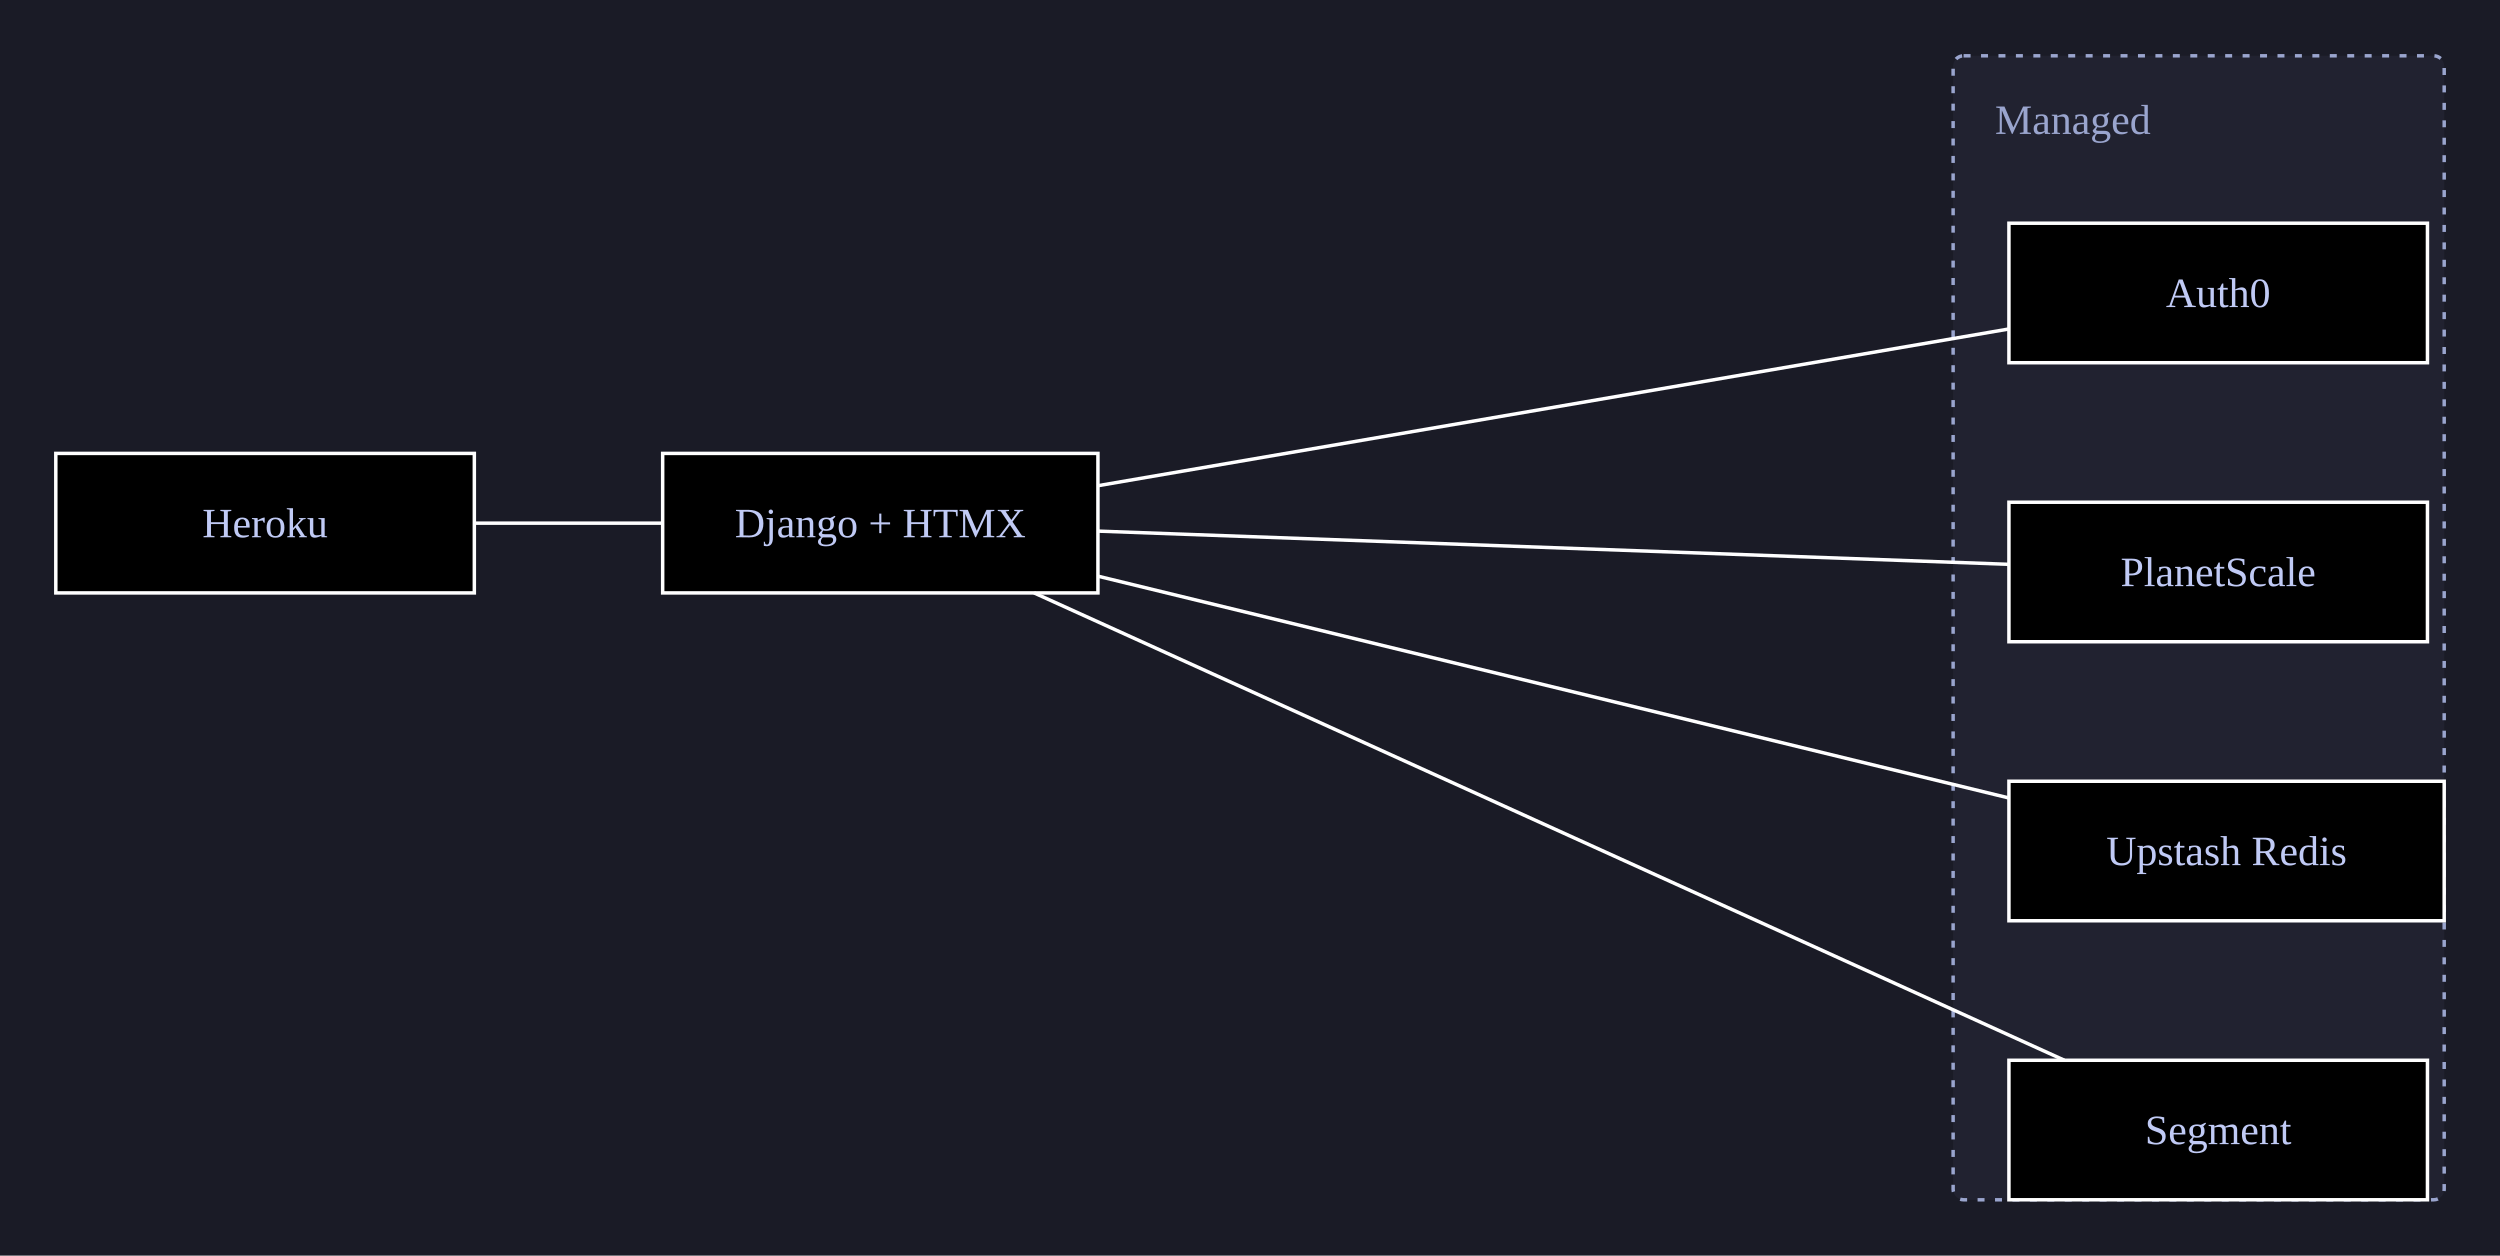
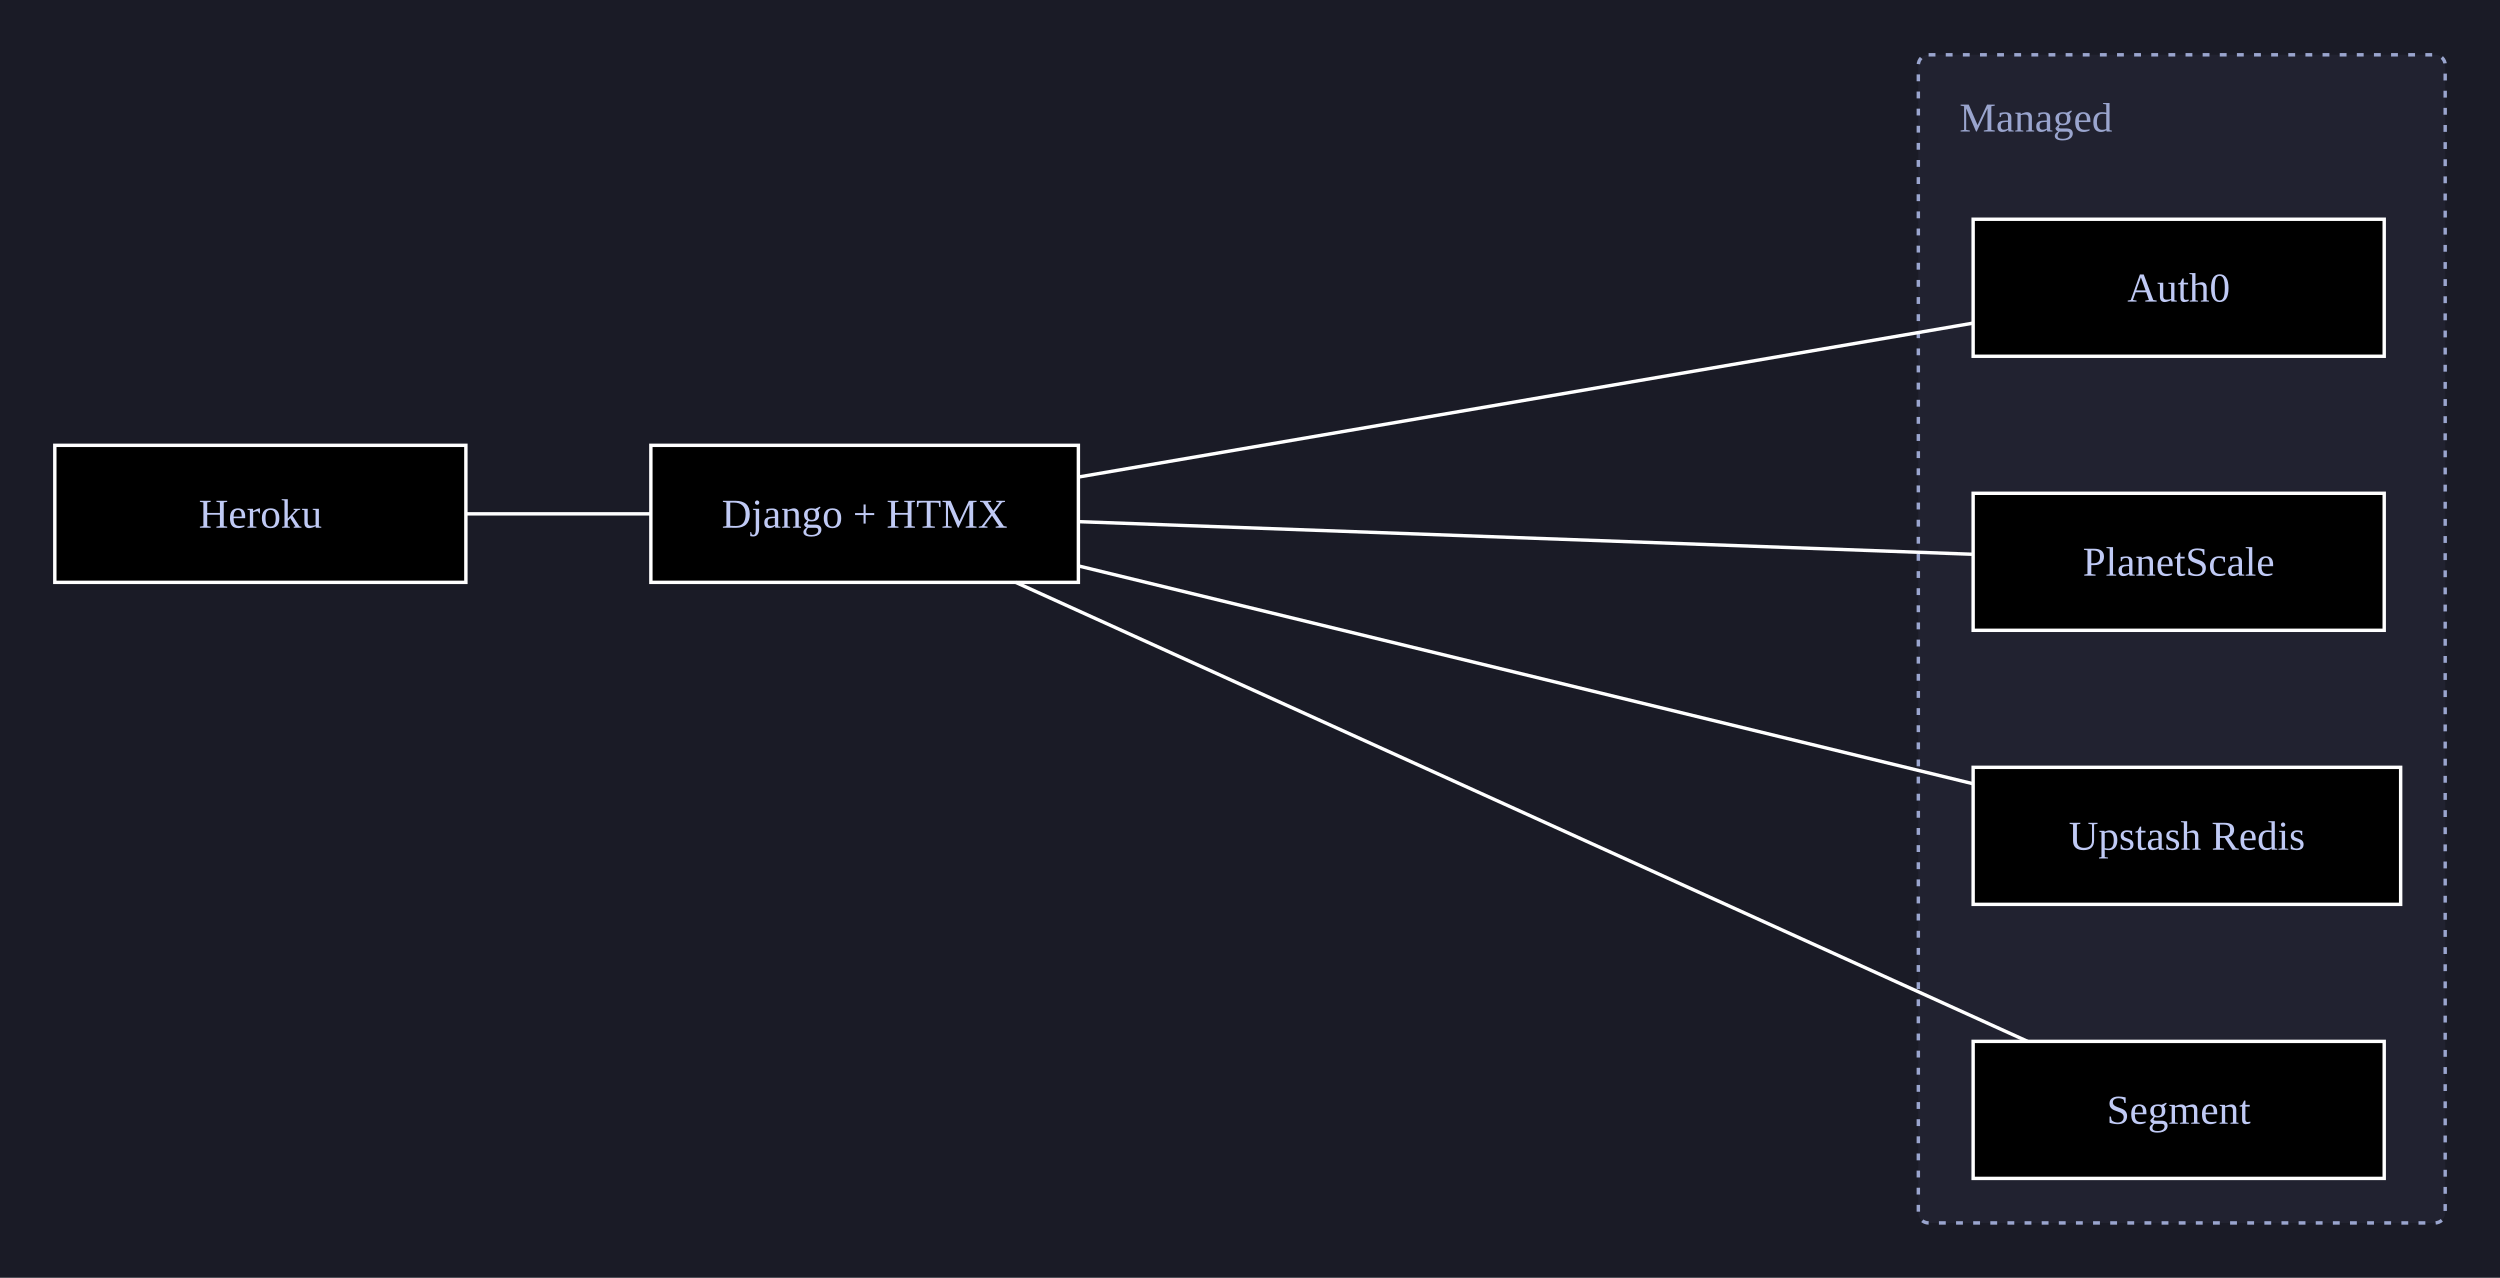
- <svg xmlns="http://www.w3.org/2000/svg" viewBox="0.00 0.00 716.80 360.00" width="716.80" height="360.00">
-   <rect x="0.00" y="0.00" width="716.80" height="360.00" fill="#1a1b26" />
+ <svg xmlns="http://www.w3.org/2000/svg" viewBox="0.00 0.00 729.80 373.00" width="729.80" height="373.00">
+   <rect x="0.00" y="0.00" width="729.80" height="373.00" fill="#1a1b26" />
  <g id="group-hosted" data-element-id="hosted" data-kind="group">
-     <rect x="560.00" y="16.00" width="140.80" height="328.00" rx="3.00" fill="#9aa5ce" fill-opacity="0.06" stroke="#9aa5ce" stroke-width="1.00" stroke-dasharray="2,3" />
+     <rect x="560.00" y="16.00" width="153.80" height="341.00" rx="3.00" fill="#9aa5ce" fill-opacity="0.06" stroke="#9aa5ce" stroke-width="1.00" stroke-dasharray="2,3" />
    <text x="572.00" y="38.40" text-anchor="start" fill="#9aa5ce">
      <tspan x="572.00" dy="0">Managed</tspan>
    </text>
  </g>
  <g id="node-app" data-element-id="app" data-kind="node">
    <rect x="190.00" y="130.00" width="124.80" height="40.00" rx="0.00" fill="#000000" stroke="#FFFFFF" />
    <text x="252.40" y="150.00" text-anchor="middle" dominant-baseline="central" fill="#c0caf5">
      <tspan x="252.40" dy="0">Django + HTMX</tspan>
    </text>
  </g>
  <g id="node-auth0" data-element-id="auth0" data-kind="node">
    <rect x="576.00" y="64.00" width="120.00" height="40.00" rx="0.00" fill="#000000" stroke="#FFFFFF" />
    <text x="636.00" y="84.00" text-anchor="middle" dominant-baseline="central" fill="#c0caf5">
      <tspan x="636.00" dy="0">Auth0</tspan>
    </text>
  </g>
  <g id="node-heroku" data-element-id="heroku" data-kind="node">
    <rect x="16.00" y="130.00" width="120.00" height="40.00" rx="0.00" fill="#000000" stroke="#FFFFFF" />
    <text x="76.00" y="150.00" text-anchor="middle" dominant-baseline="central" fill="#c0caf5">
      <tspan x="76.00" dy="0">Heroku</tspan>
    </text>
  </g>
  <g id="node-planetscale" data-element-id="planetscale" data-kind="node">
    <rect x="576.00" y="144.00" width="120.00" height="40.00" rx="0.00" fill="#000000" stroke="#FFFFFF" />
    <text x="636.00" y="164.00" text-anchor="middle" dominant-baseline="central" fill="#c0caf5">
      <tspan x="636.00" dy="0">PlanetScale</tspan>
    </text>
  </g>
  <g id="node-segment" data-element-id="segment" data-kind="node">
    <rect x="576.00" y="304.00" width="120.00" height="40.00" rx="0.00" fill="#000000" stroke="#FFFFFF" />
    <text x="636.00" y="324.00" text-anchor="middle" dominant-baseline="central" fill="#c0caf5">
      <tspan x="636.00" dy="0">Segment</tspan>
    </text>
  </g>
  <g id="node-upstash" data-element-id="upstash" data-kind="node">
    <rect x="576.00" y="224.00" width="124.80" height="40.00" rx="0.00" fill="#000000" stroke="#FFFFFF" />
    <text x="638.40" y="244.00" text-anchor="middle" dominant-baseline="central" fill="#c0caf5">
      <tspan x="638.40" dy="0">Upstash Redis</tspan>
    </text>
  </g>
  <g id="edge-app__auth0" data-element-id="app__auth0" data-kind="edge">
    <path d="M 314.80,139.26 L 576.00,94.32" fill="none" stroke="transparent" stroke-width="12" style="pointer-events: stroke" />
    <path d="M 314.80,139.26 L 576.00,94.32" fill="none" stroke="#FFFFFF" stroke-width="1.00" />
  </g>
  <g id="edge-app__planetscale" data-element-id="app__planetscale" data-kind="edge">
    <path d="M 314.80,152.28 L 576.00,161.81" fill="none" stroke="transparent" stroke-width="12" style="pointer-events: stroke" />
    <path d="M 314.80,152.28 L 576.00,161.81" fill="none" stroke="#FFFFFF" stroke-width="1.00" />
  </g>
  <g id="edge-app__segment" data-element-id="app__segment" data-kind="edge">
    <path d="M 296.49,170.00 L 591.91,304.00" fill="none" stroke="transparent" stroke-width="12" style="pointer-events: stroke" />
    <path d="M 296.49,170.00 L 591.91,304.00" fill="none" stroke="#FFFFFF" stroke-width="1.00" />
  </g>
  <g id="edge-app__upstash" data-element-id="app__upstash" data-kind="edge">
    <path d="M 314.80,165.20 L 576.00,228.80" fill="none" stroke="transparent" stroke-width="12" style="pointer-events: stroke" />
    <path d="M 314.80,165.20 L 576.00,228.80" fill="none" stroke="#FFFFFF" stroke-width="1.00" />
  </g>
  <g id="edge-heroku__app" data-element-id="heroku__app" data-kind="edge">
    <path d="M 136.00,150.00 L 190.00,150.00" fill="none" stroke="transparent" stroke-width="12" style="pointer-events: stroke" />
    <path d="M 136.00,150.00 L 190.00,150.00" fill="none" stroke="#FFFFFF" stroke-width="1.00" />
  </g>
</svg>
